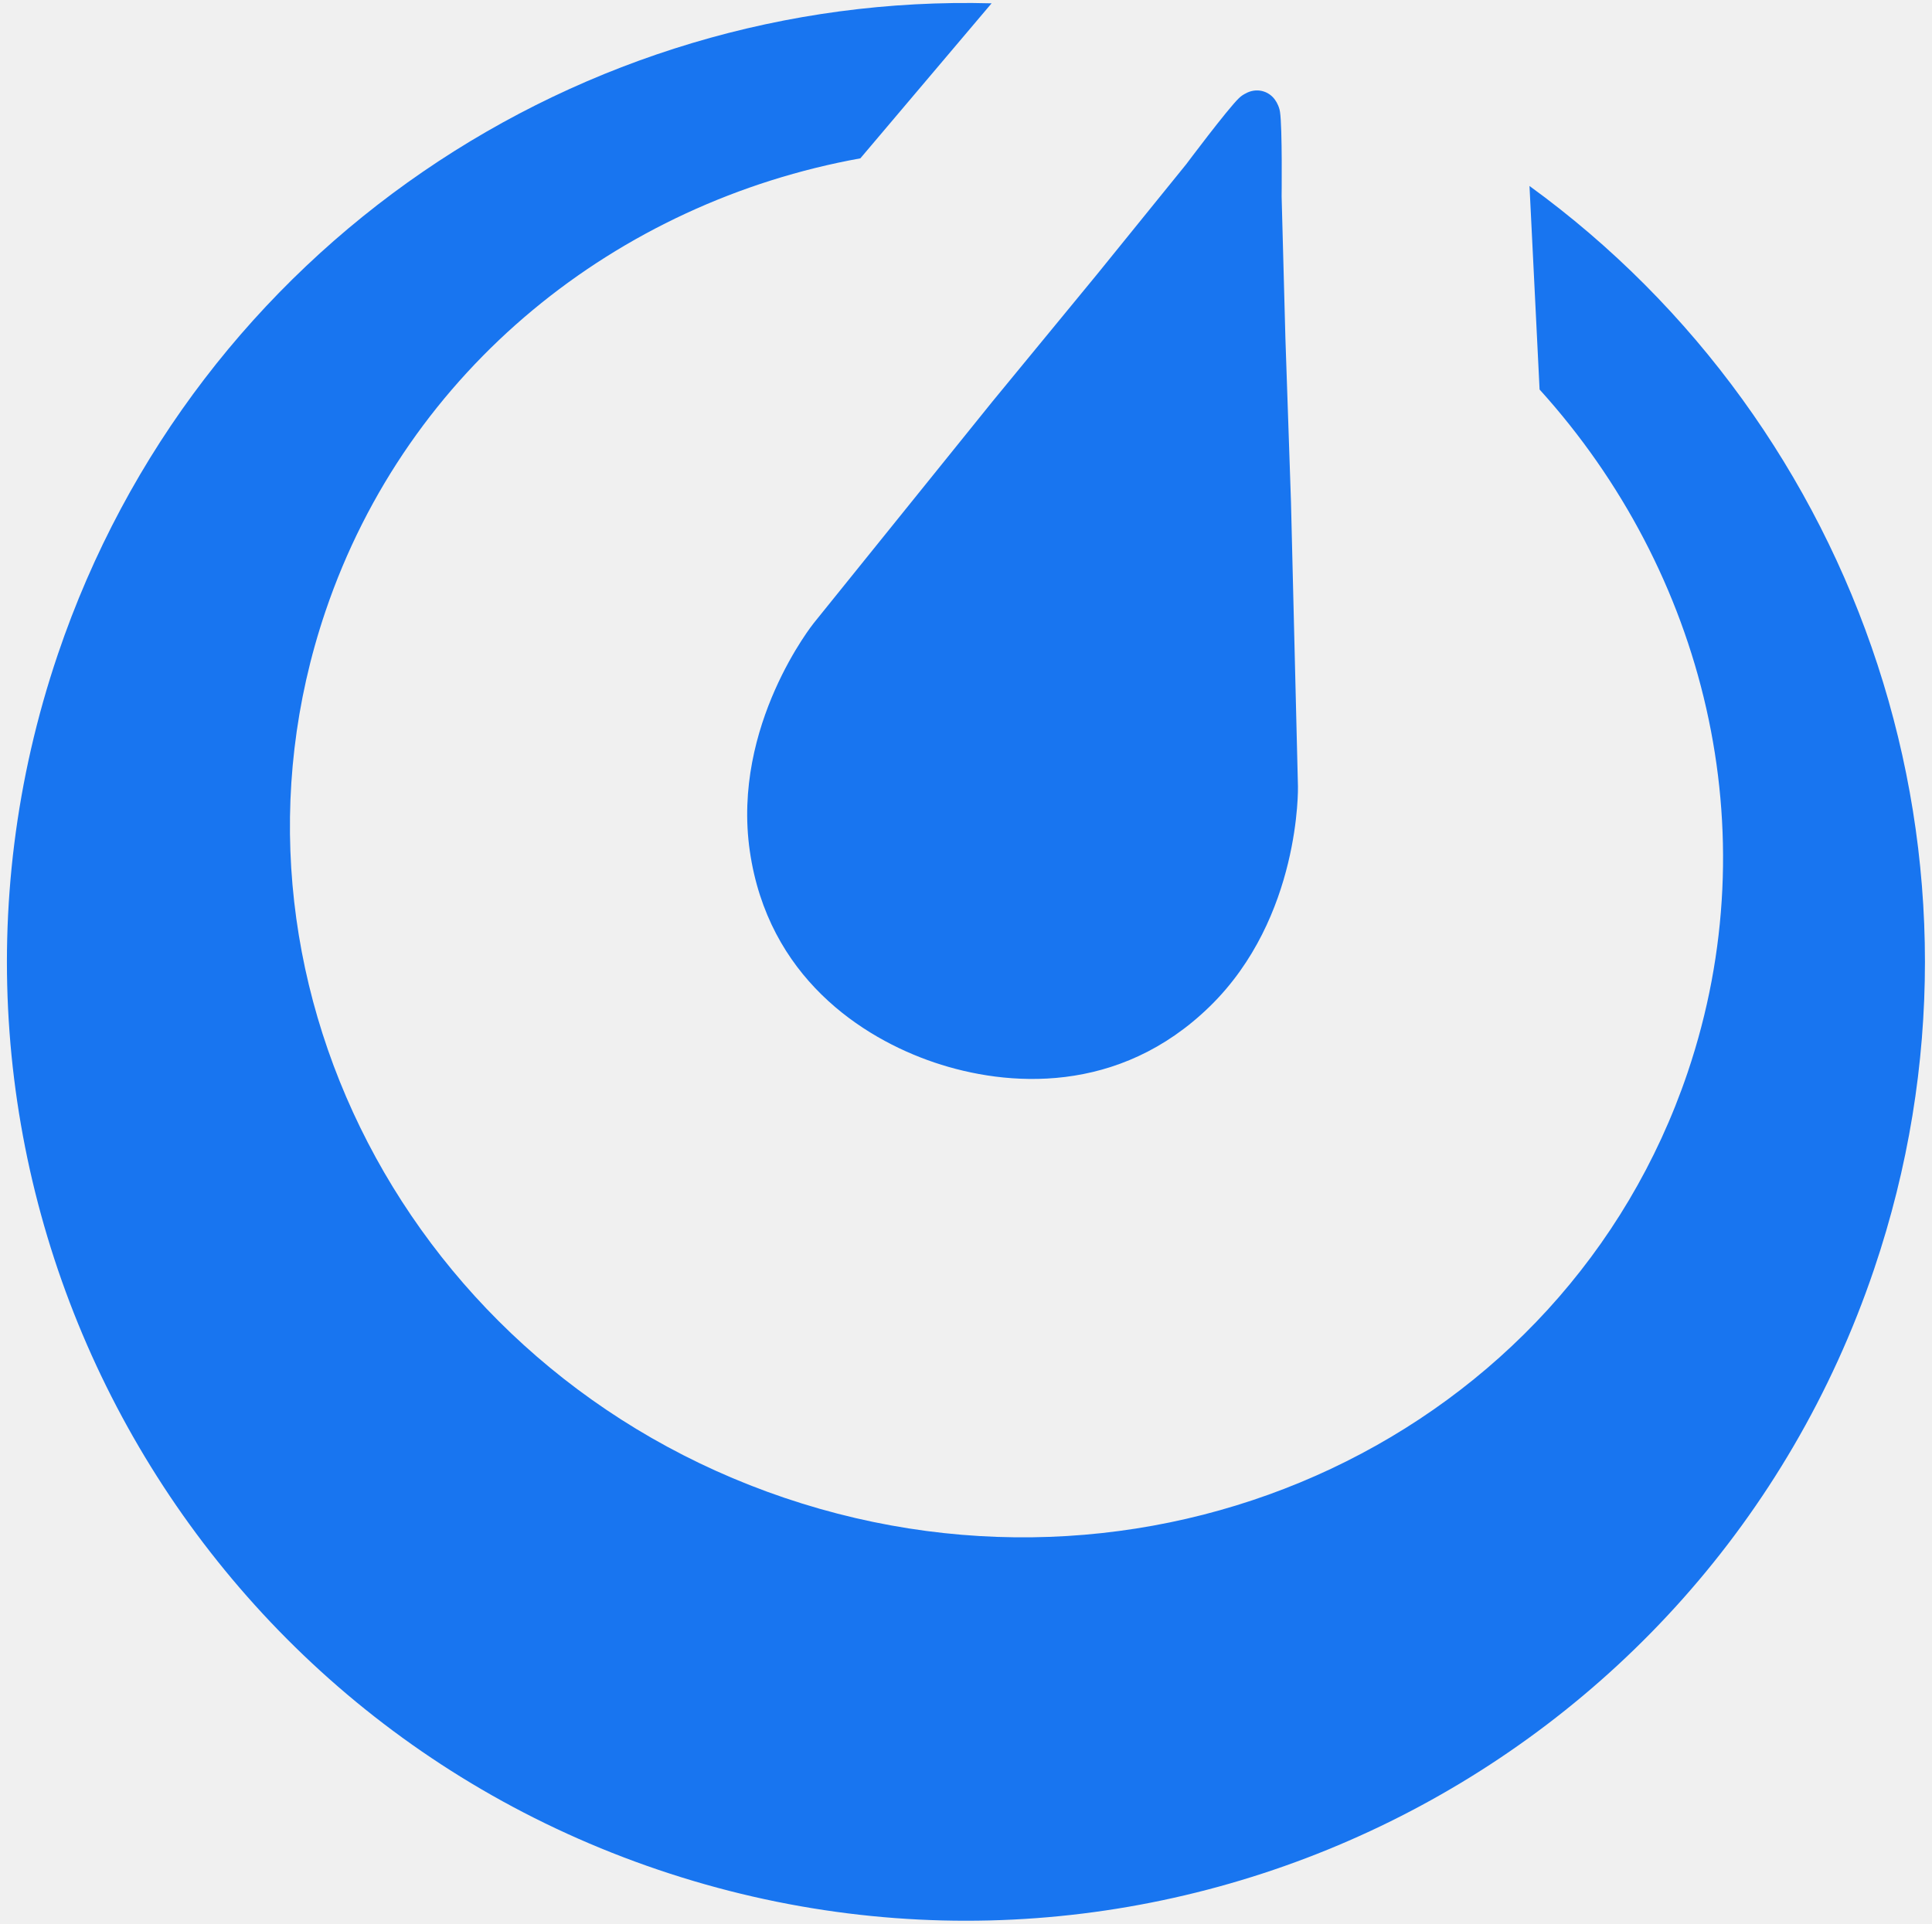
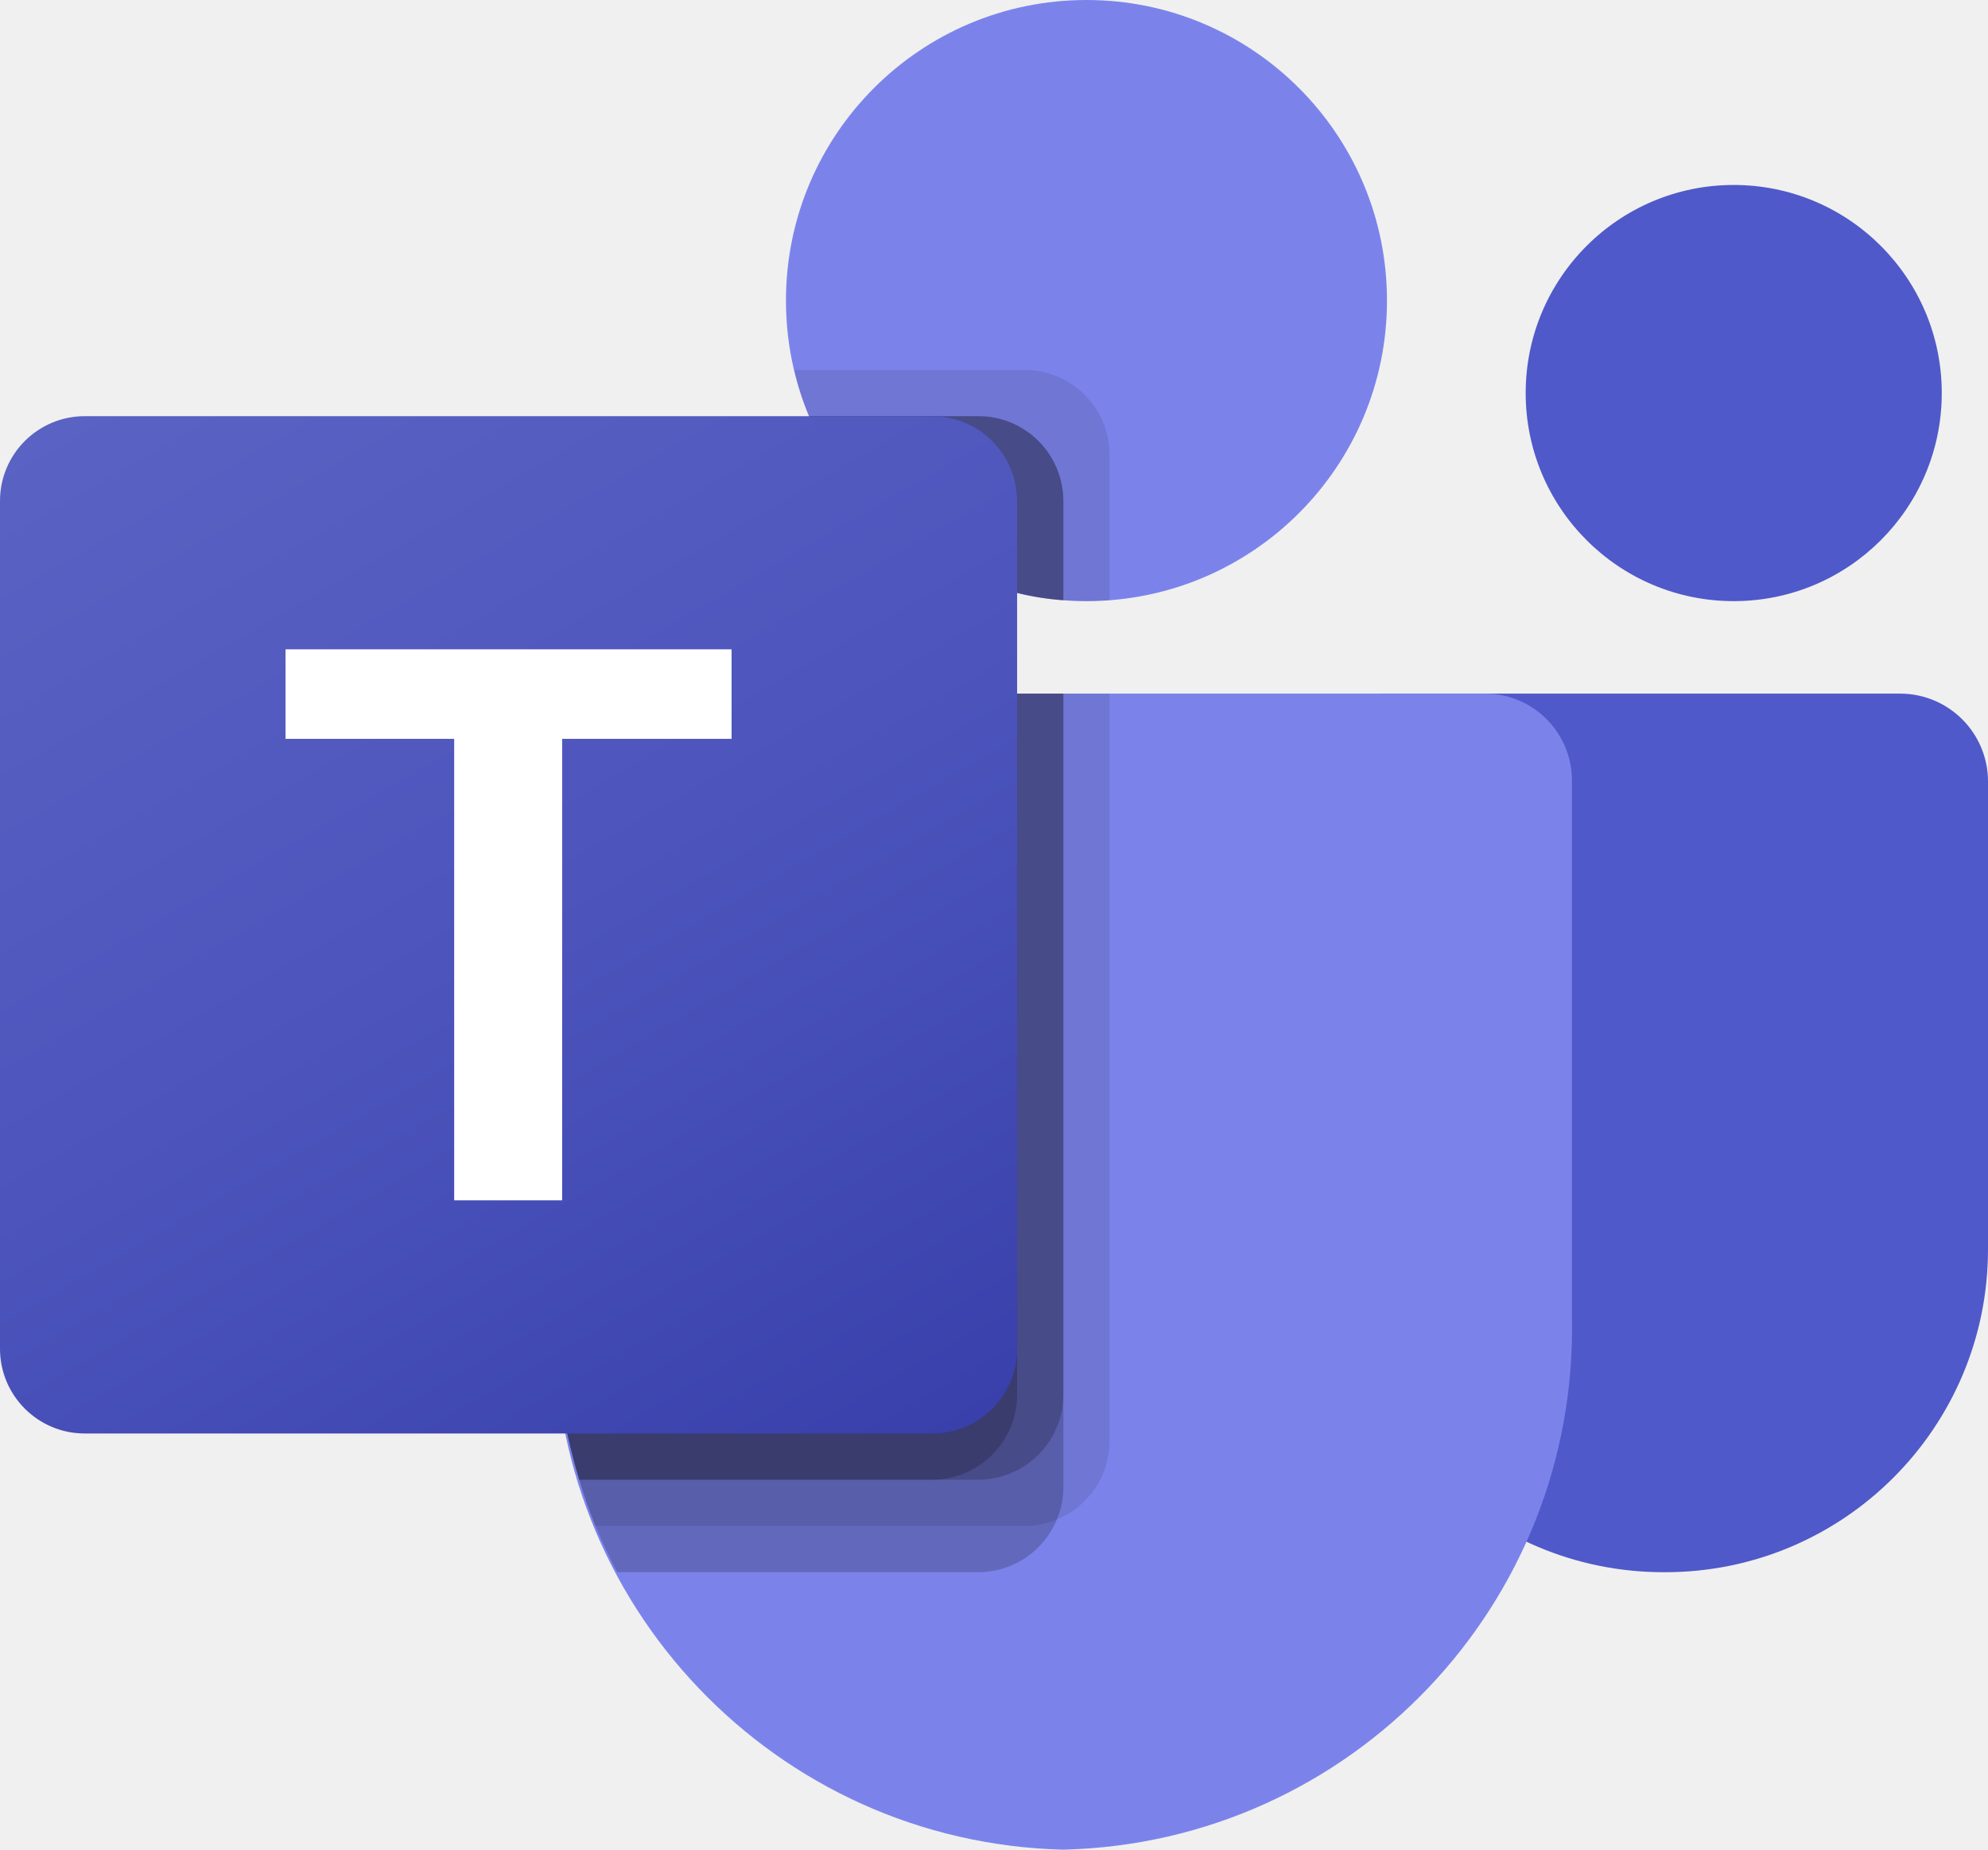
- <svg xmlns="http://www.w3.org/2000/svg" width="241px" height="240px" viewBox="0 0 241 240" version="1.1">
-   <defs />
-   <g id="Page-1" stroke="none" stroke-width="1" fill="none" fill-rule="evenodd">
-     <g id="06" transform="translate(-681, -572)" fill="#1875F0">
-       <g id="Group-2" transform="translate(626, 517)">
-         <path d="M216.908,153.128 C216.908,153.128 217.281,169.453 205.929,180.543 C194.575,191.634 180.631,190.62 171.561,187.557 C162.489,184.494 150.795,176.853 148.531,161.167 C146.269,145.48 156.508,132.737 156.508,132.737 L178.82,105.066 L191.815,89.263 L202.97,75.491 C202.97,75.491 208.089,68.653 209.548,67.242 C209.837,66.963 210.133,66.779 210.424,66.638 L210.636,66.53 L210.674,66.515 C211.287,66.252 211.994,66.195 212.676,66.425 C213.343,66.651 213.86,67.108 214.187,67.672 L214.256,67.781 L214.316,67.906 C214.475,68.206 214.608,68.549 214.671,68.971 C214.969,70.976 214.871,79.509 214.871,79.509 L215.343,97.205 L216.039,117.631 L216.908,153.128 Z M245.791,78.204 C287.057,108.155 305.983,162.51 288.774,213.347 C267.594,275.911 199.706,309.461 137.143,288.282 C74.58,267.101 41.032,199.214 62.211,136.65 C79.448,85.73 127.625,54.032 178.691,55.415 L162.322,74.754 C132.028,80.232 105.871,100.92 95.591,131.29 C80.294,176.475 105.933,225.983 152.856,241.866 C199.778,257.751 250.217,233.999 265.513,188.814 C275.76,158.544 267.635,126.337 247.05,103.595 L245.791,78.204 Z" id="blue-icon" />
-       </g>
-     </g>
-   </g>
+ <svg xmlns="http://www.w3.org/2000/svg" viewBox="0 0 2228.833 2073.333">
+   <path fill="#5059C9" d="M1554.637,777.5h575.713c54.391,0,98.483,44.092,98.483,98.483c0,0,0,0,0,0v524.398 c0,199.901-162.051,361.952-361.952,361.952h0h-1.711c-199.901,0.028-361.975-162-362.004-361.901c0-0.017,0-0.034,0-0.052V828.971 C1503.167,800.544,1526.211,777.5,1554.637,777.5L1554.637,777.5z" />
+   <circle fill="#5059C9" cx="1943.75" cy="440.583" r="233.25" />
+   <circle fill="#7B83EB" cx="1218.083" cy="336.917" r="336.917" />
+   <path fill="#7B83EB" d="M1667.323,777.5H717.01c-53.743,1.33-96.257,45.931-95.01,99.676v598.105 c-7.505,322.519,247.657,590.16,570.167,598.053c322.51-7.893,577.671-275.534,570.167-598.053V877.176 C1763.579,823.431,1721.066,778.83,1667.323,777.5z" />
+   <path opacity=".1" d="M1244,777.5v838.145c-0.258,38.435-23.549,72.964-59.09,87.598 c-11.316,4.787-23.478,7.254-35.765,7.257H667.613c-6.738-17.105-12.958-34.21-18.142-51.833 c-18.144-59.477-27.402-121.307-27.472-183.49V877.02c-1.246-53.659,41.198-98.19,94.855-99.52H1244z" />
+   <path opacity=".2" d="M1192.167,777.5v889.978c-0.002,12.287-2.47,24.449-7.257,35.765 c-14.634,35.541-49.163,58.833-87.598,59.09H691.975c-8.812-17.105-17.105-34.21-24.362-51.833 c-7.257-17.623-12.958-34.21-18.142-51.833c-18.144-59.476-27.402-121.307-27.472-183.49V877.02 c-1.246-53.659,41.198-98.19,94.855-99.52H1192.167z" />
+   <path opacity=".2" d="M1192.167,777.5v786.312c-0.395,52.223-42.632,94.46-94.855,94.855h-447.84 c-18.144-59.476-27.402-121.307-27.472-183.49V877.02c-1.246-53.659,41.198-98.19,94.855-99.52H1192.167z" />
+   <path opacity=".2" d="M1140.333,777.5v786.312c-0.395,52.223-42.632,94.46-94.855,94.855H649.472 c-18.144-59.476-27.402-121.307-27.472-183.49V877.02c-1.246-53.659,41.198-98.19,94.855-99.52H1140.333z" />
+   <path opacity=".1" d="M1244,509.522v163.275c-8.812,0.518-17.105,1.037-25.917,1.037 c-8.812,0-17.105-0.518-25.917-1.037c-17.496-1.161-34.848-3.937-51.833-8.293c-104.963-24.857-191.679-98.469-233.25-198.003 c-7.153-16.715-12.706-34.071-16.587-51.833h258.648C1201.449,414.866,1243.801,457.217,1244,509.522z" />
+   <path opacity=".2" d="M1192.167,561.355v111.442c-17.496-1.161-34.848-3.937-51.833-8.293 c-104.963-24.857-191.679-98.469-233.25-198.003h190.228C1149.616,466.699,1191.968,509.051,1192.167,561.355z" />
+   <path opacity=".2" d="M1192.167,561.355v111.442c-17.496-1.161-34.848-3.937-51.833-8.293 c-104.963-24.857-191.679-98.469-233.25-198.003h190.228C1149.616,466.699,1191.968,509.051,1192.167,561.355z" />
+   <path opacity=".2" d="M1140.333,561.355v103.148c-104.963-24.857-191.679-98.469-233.25-198.003 h138.395C1097.783,466.699,1140.134,509.051,1140.333,561.355z" />
+   <linearGradient id="a" gradientUnits="userSpaceOnUse" x1="198.099" y1="1683.073" x2="942.234" y2="394.261" gradientTransform="matrix(1 0 0 -1 0 2075.333)">
+     <stop offset="0" stop-color="#5a62c3" />
+     <stop offset=".5" stop-color="#4d55bd" />
+     <stop offset="1" stop-color="#3940ab" />
+   </linearGradient>
+   <path fill="url(#a)" d="M95.01,466.5h950.312c52.473,0,95.01,42.538,95.01,95.01v950.312c0,52.473-42.538,95.01-95.01,95.01 H95.01c-52.473,0-95.01-42.538-95.01-95.01V561.51C0,509.038,42.538,466.5,95.01,466.5z" />
+   <path fill="#FFF" d="M820.211,828.193H630.241v517.297H509.211V828.193H320.123V727.844h500.088V828.193z" />
</svg>
